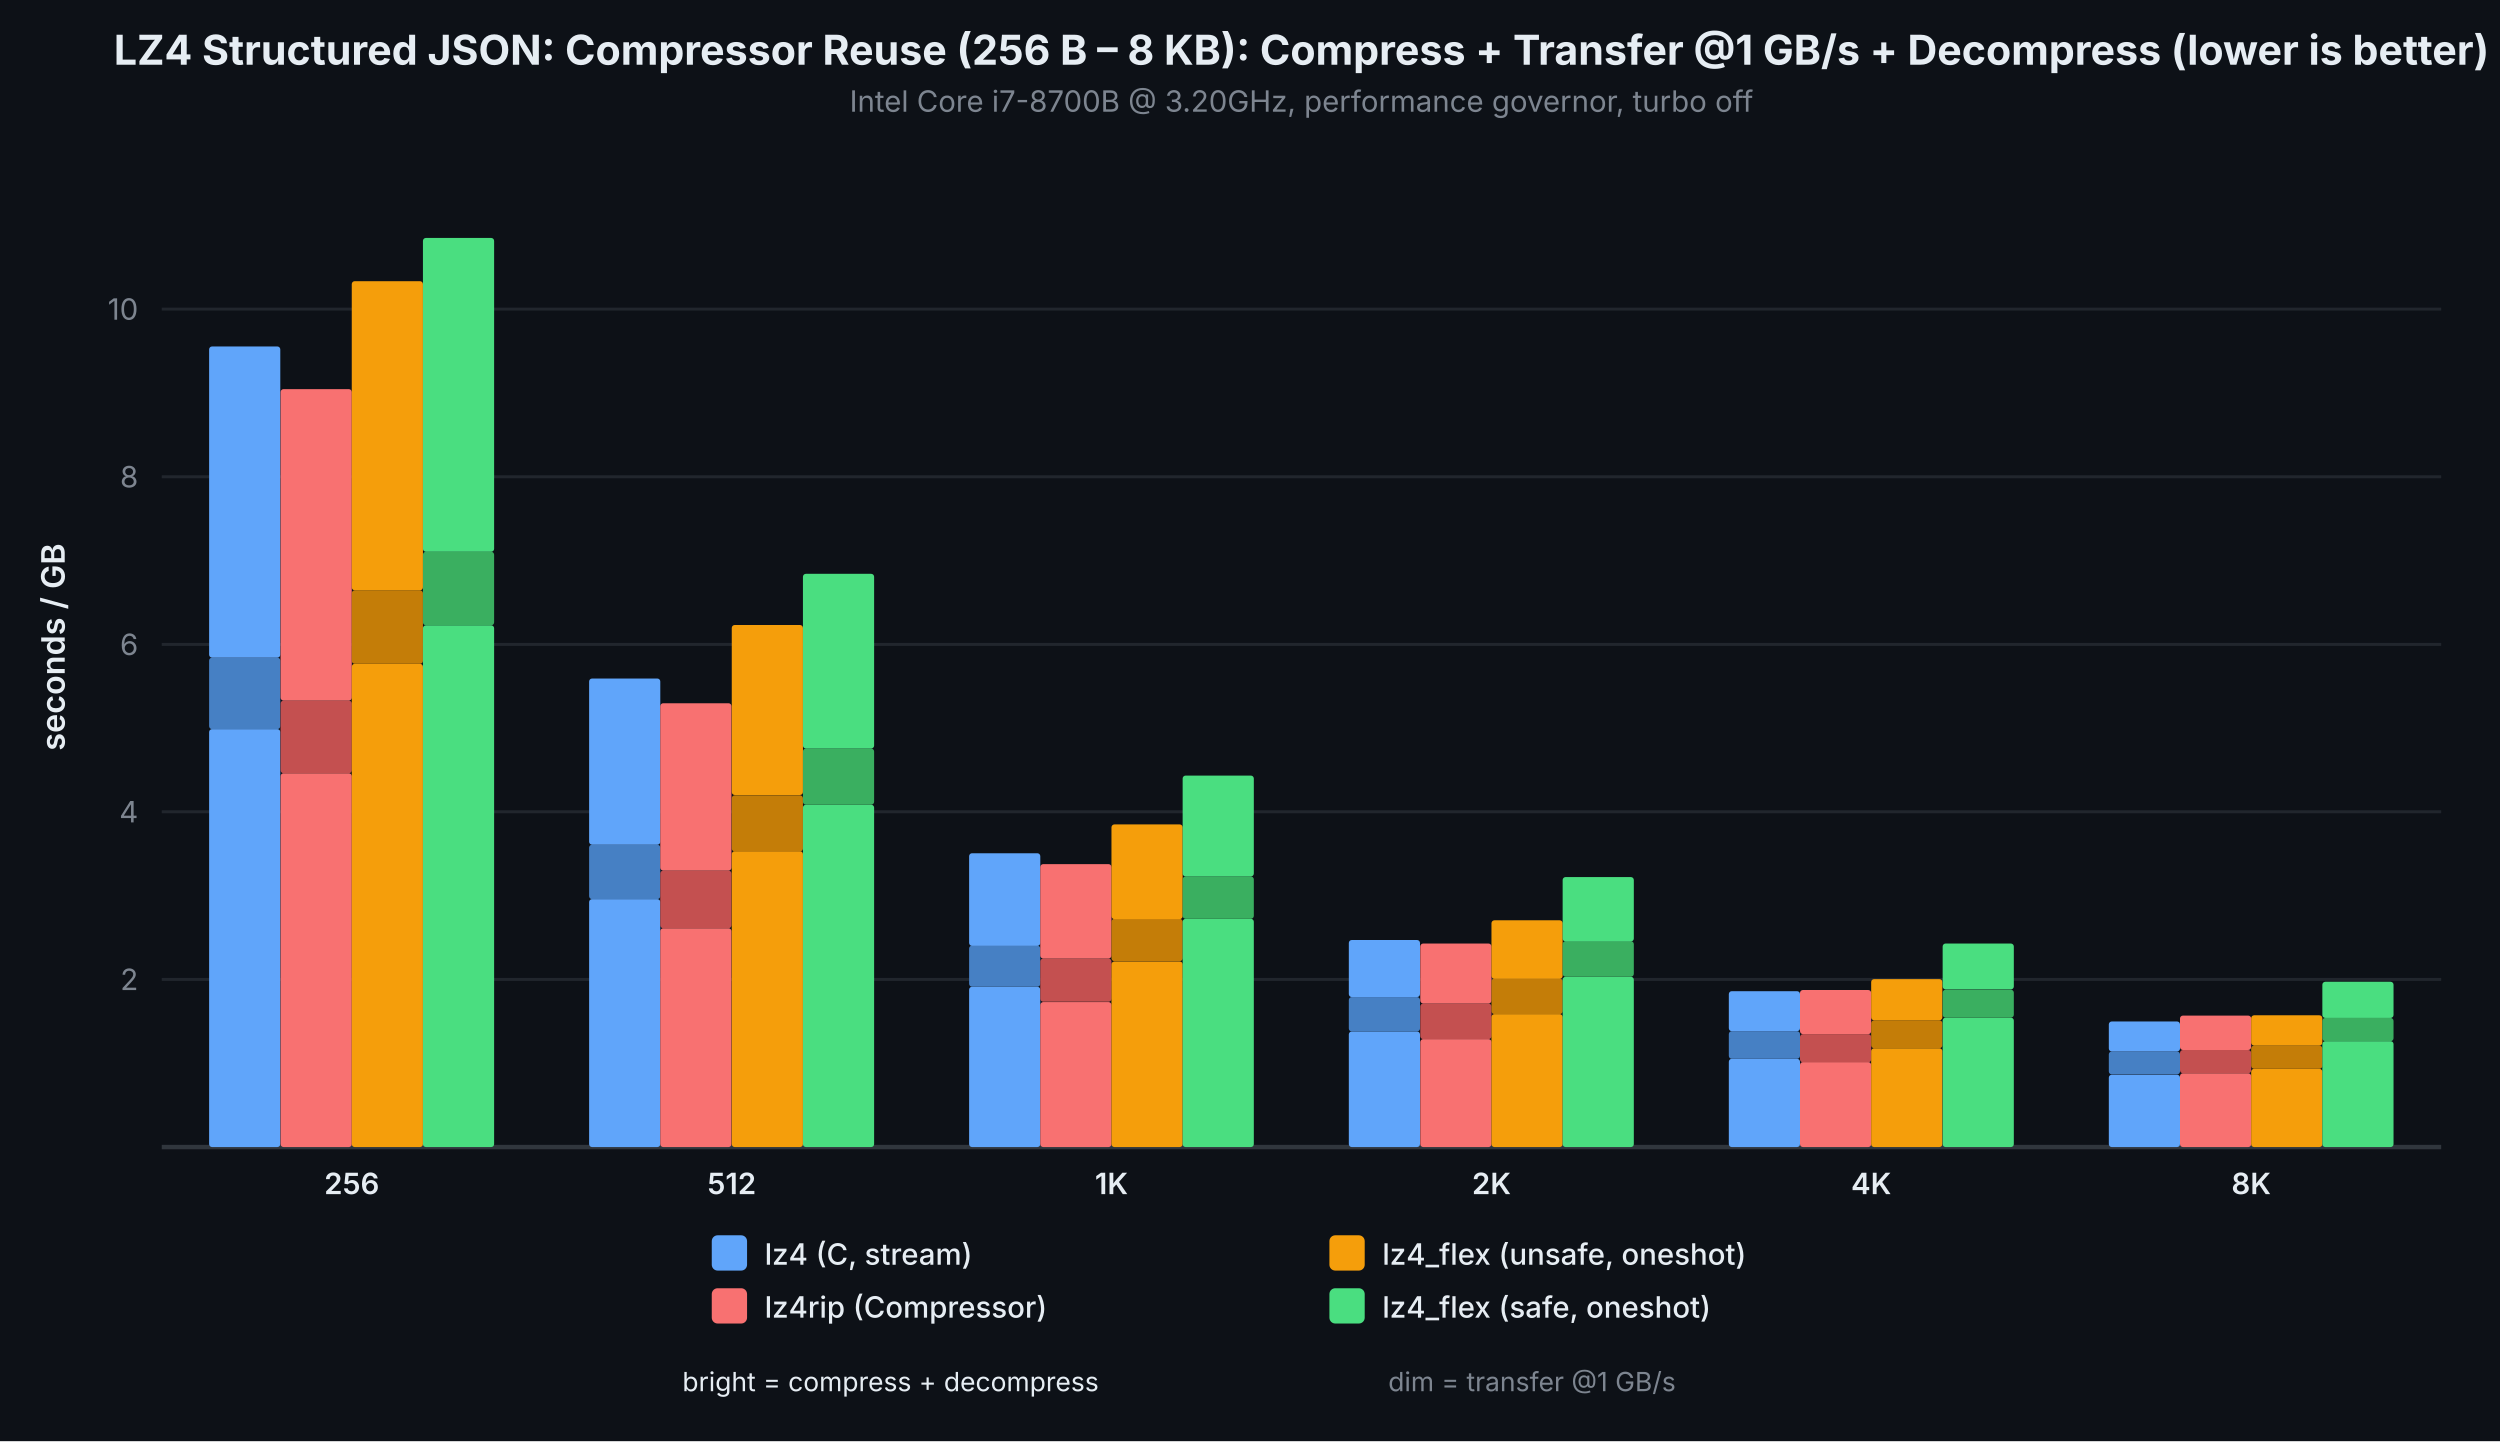
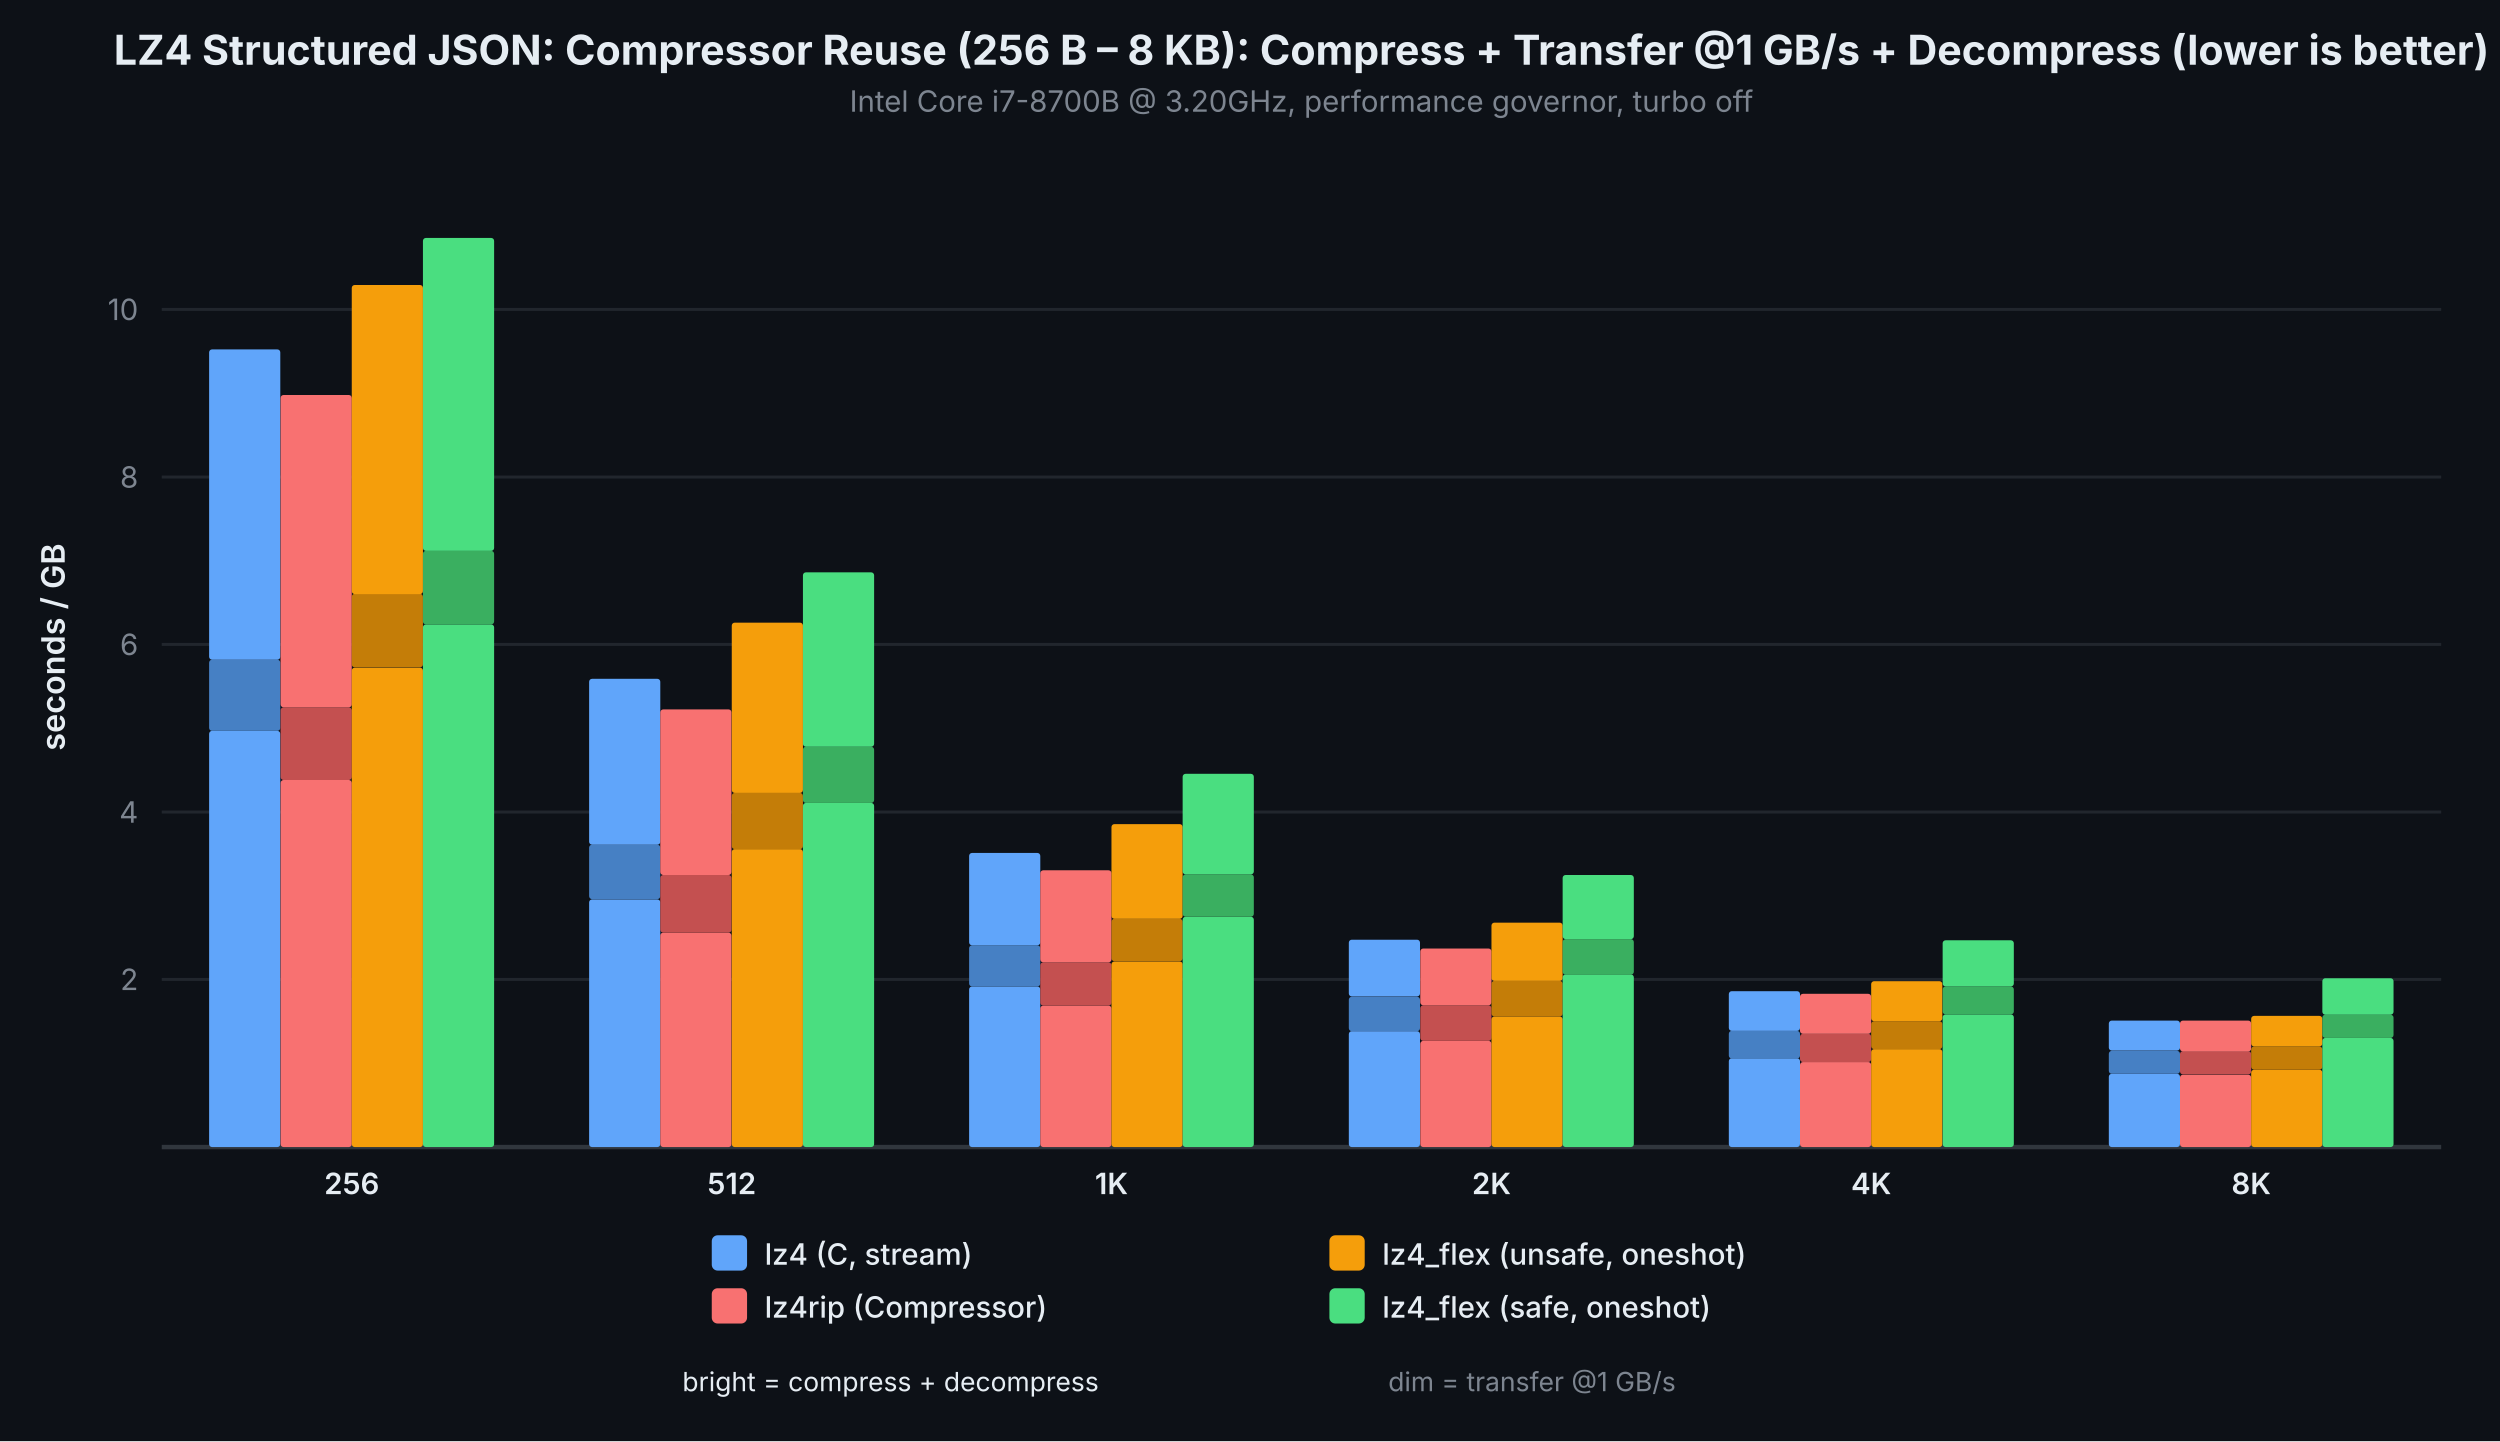
<svg xmlns="http://www.w3.org/2000/svg" viewBox="0 0 850 490" font-family="system-ui, -apple-system, sans-serif">
  <rect width="850" height="490" fill="#0d1117" />
  <text x="442.5" y="22" text-anchor="middle" fill="#e6edf3" font-size="14" font-weight="700">LZ4 Structured JSON: Compressor Reuse (256 B – 8 KB): Compress + Transfer @1 GB/s + Decompress (lower is better)</text>
  <text x="442.5" y="38" text-anchor="middle" fill="#7d8590" font-size="10">Intel Core i7-8700B @ 3.20GHz, performance governor, turbo off</text>
  <line x1="55" y1="333.0" x2="830" y2="333.0" stroke="#21262d" stroke-width="1" />
  <text x="47" y="333.0" text-anchor="end" dominant-baseline="middle" fill="#7d8590" font-size="10">2</text>
-   <line x1="55" y1="276.0" x2="830" y2="276.0" stroke="#21262d" stroke-width="1" />
-   <text x="47" y="276.0" text-anchor="end" dominant-baseline="middle" fill="#7d8590" font-size="10">4</text>
+   <line x1="55" y1="276.1" x2="830" y2="276.1" stroke="#21262d" stroke-width="1" />
+   <text x="47" y="276.1" text-anchor="end" dominant-baseline="middle" fill="#7d8590" font-size="10">4</text>
  <line x1="55" y1="219.1" x2="830" y2="219.1" stroke="#21262d" stroke-width="1" />
  <text x="47" y="219.1" text-anchor="end" dominant-baseline="middle" fill="#7d8590" font-size="10">6</text>
-   <line x1="55" y1="162.1" x2="830" y2="162.1" stroke="#21262d" stroke-width="1" />
-   <text x="47" y="162.1" text-anchor="end" dominant-baseline="middle" fill="#7d8590" font-size="10">8</text>
-   <line x1="55" y1="105.1" x2="830" y2="105.1" stroke="#21262d" stroke-width="1" />
-   <text x="47" y="105.1" text-anchor="end" dominant-baseline="middle" fill="#7d8590" font-size="10">10</text>
+   <line x1="55" y1="162.2" x2="830" y2="162.2" stroke="#21262d" stroke-width="1" />
+   <text x="47" y="162.2" text-anchor="end" dominant-baseline="middle" fill="#7d8590" font-size="10">8</text>
+   <line x1="55" y1="105.2" x2="830" y2="105.2" stroke="#21262d" stroke-width="1" />
+   <text x="47" y="105.2" text-anchor="end" dominant-baseline="middle" fill="#7d8590" font-size="10">10</text>
  <line x1="55" y1="390" x2="830" y2="390" stroke="#30363d" stroke-width="1.5" />
  <text x="22" y="220.0" text-anchor="middle" fill="#e6edf3" font-size="11" font-weight="600" transform="rotate(-90,22,220.0)">seconds / GB</text>
-   <rect x="71.1" y="247.9" width="24.2" height="142.1" fill="#60a5fa" rx="1" />
-   <rect x="71.1" y="223.6" width="24.2" height="24.3" fill="#4680c4" rx="1" />
-   <rect x="71.1" y="117.8" width="24.2" height="105.8" fill="#60a5fa" rx="1" />
-   <rect x="95.4" y="262.9" width="24.2" height="127.1" fill="#f87171" rx="1" />
-   <rect x="95.4" y="238.2" width="24.2" height="24.7" fill="#c45050" rx="1" />
-   <rect x="95.4" y="132.3" width="24.2" height="105.9" fill="#f87171" rx="1" />
-   <rect x="119.6" y="225.7" width="24.2" height="164.3" fill="#f59e0b" rx="1" />
-   <rect x="119.6" y="200.7" width="24.2" height="25.0" fill="#c47d08" rx="1" />
-   <rect x="119.6" y="95.6" width="24.2" height="105.1" fill="#f59e0b" rx="1" />
-   <rect x="143.8" y="212.6" width="24.2" height="177.4" fill="#4ade80" rx="1" />
-   <rect x="143.8" y="187.6" width="24.2" height="25.0" fill="#3aaf60" rx="1" />
-   <rect x="143.8" y="80.9" width="24.2" height="106.7" fill="#4ade80" rx="1" />
+   <rect x="71.1" y="248.5" width="24.2" height="141.5" fill="#60a5fa" rx="1" />
+   <rect x="71.1" y="224.3" width="24.2" height="24.2" fill="#4680c4" rx="1" />
+   <rect x="71.1" y="118.8" width="24.2" height="105.5" fill="#60a5fa" rx="1" />
+   <rect x="95.4" y="265.2" width="24.2" height="124.8" fill="#f87171" rx="1" />
+   <rect x="95.4" y="240.5" width="24.2" height="24.7" fill="#c45050" rx="1" />
+   <rect x="95.4" y="134.3" width="24.2" height="106.2" fill="#f87171" rx="1" />
+   <rect x="119.6" y="227.0" width="24.2" height="163.0" fill="#f59e0b" rx="1" />
+   <rect x="119.6" y="201.9" width="24.2" height="25.0" fill="#c47d08" rx="1" />
+   <rect x="119.6" y="96.9" width="24.2" height="105.1" fill="#f59e0b" rx="1" />
+   <rect x="143.8" y="212.3" width="24.2" height="177.7" fill="#4ade80" rx="1" />
+   <rect x="143.8" y="187.3" width="24.2" height="25.0" fill="#3aaf60" rx="1" />
+   <rect x="143.8" y="80.9" width="24.2" height="106.4" fill="#4ade80" rx="1" />
  <text x="119.6" y="406" text-anchor="middle" fill="#e6edf3" font-size="10" font-weight="600">256</text>
-   <rect x="200.3" y="305.7" width="24.2" height="84.3" fill="#60a5fa" rx="1" />
+   <rect x="200.3" y="305.8" width="24.2" height="84.2" fill="#60a5fa" rx="1" />
  <rect x="200.3" y="287.2" width="24.2" height="18.5" fill="#4680c4" rx="1" />
-   <rect x="200.3" y="230.7" width="24.2" height="56.5" fill="#60a5fa" rx="1" />
-   <rect x="224.5" y="315.6" width="24.2" height="74.4" fill="#f87171" rx="1" />
-   <rect x="224.5" y="296.0" width="24.2" height="19.6" fill="#c45050" rx="1" />
-   <rect x="224.5" y="239.1" width="24.2" height="56.9" fill="#f87171" rx="1" />
-   <rect x="248.8" y="289.4" width="24.2" height="100.6" fill="#f59e0b" rx="1" />
-   <rect x="248.8" y="270.4" width="24.2" height="19.1" fill="#c47d08" rx="1" />
-   <rect x="248.8" y="212.5" width="24.2" height="57.8" fill="#f59e0b" rx="1" />
-   <rect x="273.0" y="273.6" width="24.2" height="116.4" fill="#4ade80" rx="1" />
-   <rect x="273.0" y="254.5" width="24.2" height="19.1" fill="#3aaf60" rx="1" />
-   <rect x="273.0" y="195.1" width="24.2" height="59.4" fill="#4ade80" rx="1" />
+   <rect x="200.3" y="230.8" width="24.2" height="56.4" fill="#60a5fa" rx="1" />
+   <rect x="224.5" y="317.1" width="24.2" height="72.9" fill="#f87171" rx="1" />
+   <rect x="224.5" y="297.5" width="24.2" height="19.6" fill="#c45050" rx="1" />
+   <rect x="224.5" y="241.2" width="24.2" height="56.3" fill="#f87171" rx="1" />
+   <rect x="248.8" y="288.7" width="24.2" height="101.3" fill="#f59e0b" rx="1" />
+   <rect x="248.8" y="269.6" width="24.2" height="19.1" fill="#c47d08" rx="1" />
+   <rect x="248.8" y="211.7" width="24.2" height="57.9" fill="#f59e0b" rx="1" />
+   <rect x="273.0" y="273.0" width="24.2" height="117.0" fill="#4ade80" rx="1" />
+   <rect x="273.0" y="253.9" width="24.2" height="19.1" fill="#3aaf60" rx="1" />
+   <rect x="273.0" y="194.6" width="24.2" height="59.3" fill="#4ade80" rx="1" />
  <text x="248.8" y="406" text-anchor="middle" fill="#e6edf3" font-size="10" font-weight="600">512</text>
-   <rect x="329.5" y="335.5" width="24.2" height="54.5" fill="#60a5fa" rx="1" />
-   <rect x="329.5" y="321.5" width="24.2" height="14.0" fill="#4680c4" rx="1" />
-   <rect x="329.5" y="290.1" width="24.2" height="31.5" fill="#60a5fa" rx="1" />
-   <rect x="353.7" y="340.7" width="24.2" height="49.3" fill="#f87171" rx="1" />
-   <rect x="353.7" y="325.9" width="24.2" height="14.7" fill="#c45050" rx="1" />
-   <rect x="353.7" y="293.8" width="24.2" height="32.1" fill="#f87171" rx="1" />
+   <rect x="329.5" y="335.4" width="24.2" height="54.6" fill="#60a5fa" rx="1" />
+   <rect x="329.5" y="321.4" width="24.2" height="14.0" fill="#4680c4" rx="1" />
+   <rect x="329.5" y="290.0" width="24.2" height="31.4" fill="#60a5fa" rx="1" />
+   <rect x="353.7" y="341.9" width="24.2" height="48.1" fill="#f87171" rx="1" />
+   <rect x="353.7" y="327.2" width="24.2" height="14.7" fill="#c45050" rx="1" />
+   <rect x="353.7" y="295.9" width="24.2" height="31.3" fill="#f87171" rx="1" />
  <rect x="377.9" y="326.9" width="24.2" height="63.1" fill="#f59e0b" rx="1" />
  <rect x="377.9" y="312.4" width="24.2" height="14.4" fill="#c47d08" rx="1" />
-   <rect x="377.9" y="280.3" width="24.2" height="32.2" fill="#f59e0b" rx="1" />
-   <rect x="402.1" y="312.4" width="24.2" height="77.6" fill="#4ade80" rx="1" />
-   <rect x="402.1" y="298.0" width="24.2" height="14.4" fill="#3aaf60" rx="1" />
-   <rect x="402.1" y="263.7" width="24.2" height="34.3" fill="#4ade80" rx="1" />
+   <rect x="377.9" y="280.2" width="24.2" height="32.2" fill="#f59e0b" rx="1" />
+   <rect x="402.1" y="311.7" width="24.2" height="78.3" fill="#4ade80" rx="1" />
+   <rect x="402.1" y="297.3" width="24.2" height="14.4" fill="#3aaf60" rx="1" />
+   <rect x="402.1" y="263.1" width="24.2" height="34.2" fill="#4ade80" rx="1" />
  <text x="377.9" y="406" text-anchor="middle" fill="#e6edf3" font-size="10" font-weight="600">1K</text>
-   <rect x="458.6" y="350.7" width="24.2" height="39.3" fill="#60a5fa" rx="1" />
-   <rect x="458.6" y="339.0" width="24.2" height="11.7" fill="#4680c4" rx="1" />
-   <rect x="458.6" y="319.6" width="24.2" height="19.4" fill="#60a5fa" rx="1" />
-   <rect x="482.9" y="353.3" width="24.2" height="36.7" fill="#f87171" rx="1" />
-   <rect x="482.9" y="341.2" width="24.2" height="12.1" fill="#c45050" rx="1" />
-   <rect x="482.9" y="320.8" width="24.2" height="20.4" fill="#f87171" rx="1" />
-   <rect x="507.1" y="344.8" width="24.2" height="45.2" fill="#f59e0b" rx="1" />
-   <rect x="507.1" y="332.7" width="24.2" height="12.1" fill="#c47d08" rx="1" />
-   <rect x="507.1" y="312.9" width="24.2" height="19.9" fill="#f59e0b" rx="1" />
-   <rect x="531.3" y="332.1" width="24.2" height="57.9" fill="#4ade80" rx="1" />
-   <rect x="531.3" y="320.0" width="24.2" height="12.1" fill="#3aaf60" rx="1" />
-   <rect x="531.3" y="298.2" width="24.2" height="21.9" fill="#4ade80" rx="1" />
+   <rect x="458.6" y="350.6" width="24.2" height="39.4" fill="#60a5fa" rx="1" />
+   <rect x="458.6" y="338.9" width="24.2" height="11.7" fill="#4680c4" rx="1" />
+   <rect x="458.6" y="319.5" width="24.2" height="19.3" fill="#60a5fa" rx="1" />
+   <rect x="482.9" y="353.9" width="24.2" height="36.1" fill="#f87171" rx="1" />
+   <rect x="482.9" y="341.8" width="24.2" height="12.1" fill="#c45050" rx="1" />
+   <rect x="482.9" y="322.5" width="24.2" height="19.3" fill="#f87171" rx="1" />
+   <rect x="507.1" y="345.6" width="24.2" height="44.4" fill="#f59e0b" rx="1" />
+   <rect x="507.1" y="333.5" width="24.2" height="12.1" fill="#c47d08" rx="1" />
+   <rect x="507.1" y="313.7" width="24.2" height="19.8" fill="#f59e0b" rx="1" />
+   <rect x="531.3" y="331.3" width="24.2" height="58.7" fill="#4ade80" rx="1" />
+   <rect x="531.3" y="319.3" width="24.2" height="12.1" fill="#3aaf60" rx="1" />
+   <rect x="531.3" y="297.5" width="24.2" height="21.8" fill="#4ade80" rx="1" />
  <text x="507.1" y="406" text-anchor="middle" fill="#e6edf3" font-size="10" font-weight="600">2K</text>
-   <rect x="587.8" y="360.0" width="24.2" height="30.0" fill="#60a5fa" rx="1" />
-   <rect x="587.8" y="350.6" width="24.2" height="9.4" fill="#4680c4" rx="1" />
-   <rect x="587.8" y="337.0" width="24.2" height="13.6" fill="#60a5fa" rx="1" />
+   <rect x="587.8" y="359.8" width="24.2" height="30.2" fill="#60a5fa" rx="1" />
+   <rect x="587.8" y="350.5" width="24.2" height="9.4" fill="#4680c4" rx="1" />
+   <rect x="587.8" y="337.0" width="24.2" height="13.5" fill="#60a5fa" rx="1" />
  <rect x="612.0" y="361.1" width="24.2" height="28.9" fill="#f87171" rx="1" />
-   <rect x="612.0" y="351.6" width="24.2" height="9.6" fill="#c45050" rx="1" />
-   <rect x="612.0" y="336.6" width="24.2" height="15.0" fill="#f87171" rx="1" />
-   <rect x="636.2" y="356.4" width="24.2" height="33.6" fill="#f59e0b" rx="1" />
-   <rect x="636.2" y="346.9" width="24.2" height="9.5" fill="#c47d08" rx="1" />
-   <rect x="636.2" y="332.9" width="24.2" height="14.0" fill="#f59e0b" rx="1" />
-   <rect x="660.5" y="346.0" width="24.2" height="44.0" fill="#4ade80" rx="1" />
-   <rect x="660.5" y="336.5" width="24.2" height="9.5" fill="#3aaf60" rx="1" />
-   <rect x="660.5" y="320.8" width="24.2" height="15.6" fill="#4ade80" rx="1" />
+   <rect x="612.0" y="351.5" width="24.2" height="9.6" fill="#c45050" rx="1" />
+   <rect x="612.0" y="337.9" width="24.2" height="13.6" fill="#f87171" rx="1" />
+   <rect x="636.2" y="356.7" width="24.2" height="33.3" fill="#f59e0b" rx="1" />
+   <rect x="636.2" y="347.2" width="24.2" height="9.5" fill="#c47d08" rx="1" />
+   <rect x="636.2" y="333.6" width="24.2" height="13.6" fill="#f59e0b" rx="1" />
+   <rect x="660.5" y="344.9" width="24.2" height="45.1" fill="#4ade80" rx="1" />
+   <rect x="660.5" y="335.4" width="24.2" height="9.5" fill="#3aaf60" rx="1" />
+   <rect x="660.5" y="319.7" width="24.2" height="15.7" fill="#4ade80" rx="1" />
  <text x="636.2" y="406" text-anchor="middle" fill="#e6edf3" font-size="10" font-weight="600">4K</text>
-   <rect x="717.0" y="365.4" width="24.2" height="24.6" fill="#60a5fa" rx="1" />
-   <rect x="717.0" y="357.5" width="24.2" height="7.8" fill="#4680c4" rx="1" />
-   <rect x="717.0" y="347.3" width="24.2" height="10.2" fill="#60a5fa" rx="1" />
-   <rect x="741.2" y="364.9" width="24.2" height="25.1" fill="#f87171" rx="1" />
-   <rect x="741.2" y="357.0" width="24.2" height="7.9" fill="#c45050" rx="1" />
-   <rect x="741.2" y="345.3" width="24.2" height="11.7" fill="#f87171" rx="1" />
-   <rect x="765.4" y="363.4" width="24.2" height="26.6" fill="#f59e0b" rx="1" />
-   <rect x="765.4" y="355.5" width="24.2" height="7.9" fill="#c47d08" rx="1" />
-   <rect x="765.4" y="345.2" width="24.2" height="10.3" fill="#f59e0b" rx="1" />
-   <rect x="789.6" y="354.0" width="24.2" height="36.0" fill="#4ade80" rx="1" />
-   <rect x="789.6" y="346.1" width="24.2" height="7.9" fill="#3aaf60" rx="1" />
-   <rect x="789.6" y="333.8" width="24.2" height="12.3" fill="#4ade80" rx="1" />
+   <rect x="717.0" y="365.1" width="24.2" height="24.9" fill="#60a5fa" rx="1" />
+   <rect x="717.0" y="357.3" width="24.2" height="7.8" fill="#4680c4" rx="1" />
+   <rect x="717.0" y="347.0" width="24.2" height="10.2" fill="#60a5fa" rx="1" />
+   <rect x="741.2" y="365.4" width="24.2" height="24.6" fill="#f87171" rx="1" />
+   <rect x="741.2" y="357.4" width="24.2" height="7.9" fill="#c45050" rx="1" />
+   <rect x="741.2" y="347.0" width="24.2" height="10.5" fill="#f87171" rx="1" />
+   <rect x="765.4" y="363.7" width="24.2" height="26.3" fill="#f59e0b" rx="1" />
+   <rect x="765.4" y="355.8" width="24.2" height="7.9" fill="#c47d08" rx="1" />
+   <rect x="765.4" y="345.4" width="24.2" height="10.4" fill="#f59e0b" rx="1" />
+   <rect x="789.6" y="352.9" width="24.2" height="37.1" fill="#4ade80" rx="1" />
+   <rect x="789.6" y="345.0" width="24.2" height="7.9" fill="#3aaf60" rx="1" />
+   <rect x="789.6" y="332.6" width="24.2" height="12.4" fill="#4ade80" rx="1" />
  <text x="765.4" y="406" text-anchor="middle" fill="#e6edf3" font-size="10" font-weight="600">8K</text>
  <rect x="242" y="420" width="12" height="12" fill="#60a5fa" rx="2" />
  <text x="260" y="430" fill="#e6edf3" font-size="10" font-weight="500">lz4 (C, stream)</text>
  <rect x="242" y="438" width="12" height="12" fill="#f87171" rx="2" />
  <text x="260" y="448" fill="#e6edf3" font-size="10" font-weight="500">lz4rip (Compressor)</text>
  <rect x="452" y="420" width="12" height="12" fill="#f59e0b" rx="2" />
  <text x="470" y="430" fill="#e6edf3" font-size="10" font-weight="500">lz4_flex (unsafe, oneshot)</text>
  <rect x="452" y="438" width="12" height="12" fill="#4ade80" rx="2" />
  <text x="470" y="448" fill="#e6edf3" font-size="10" font-weight="500">lz4_flex (safe, oneshot)</text>
  <text x="232" y="473" fill="#e6edf3" font-size="9">bright = compress + decompress</text>
  <text x="472" y="473" fill="#7d8590" font-size="9">dim = transfer @1 GB/s</text>
</svg>
